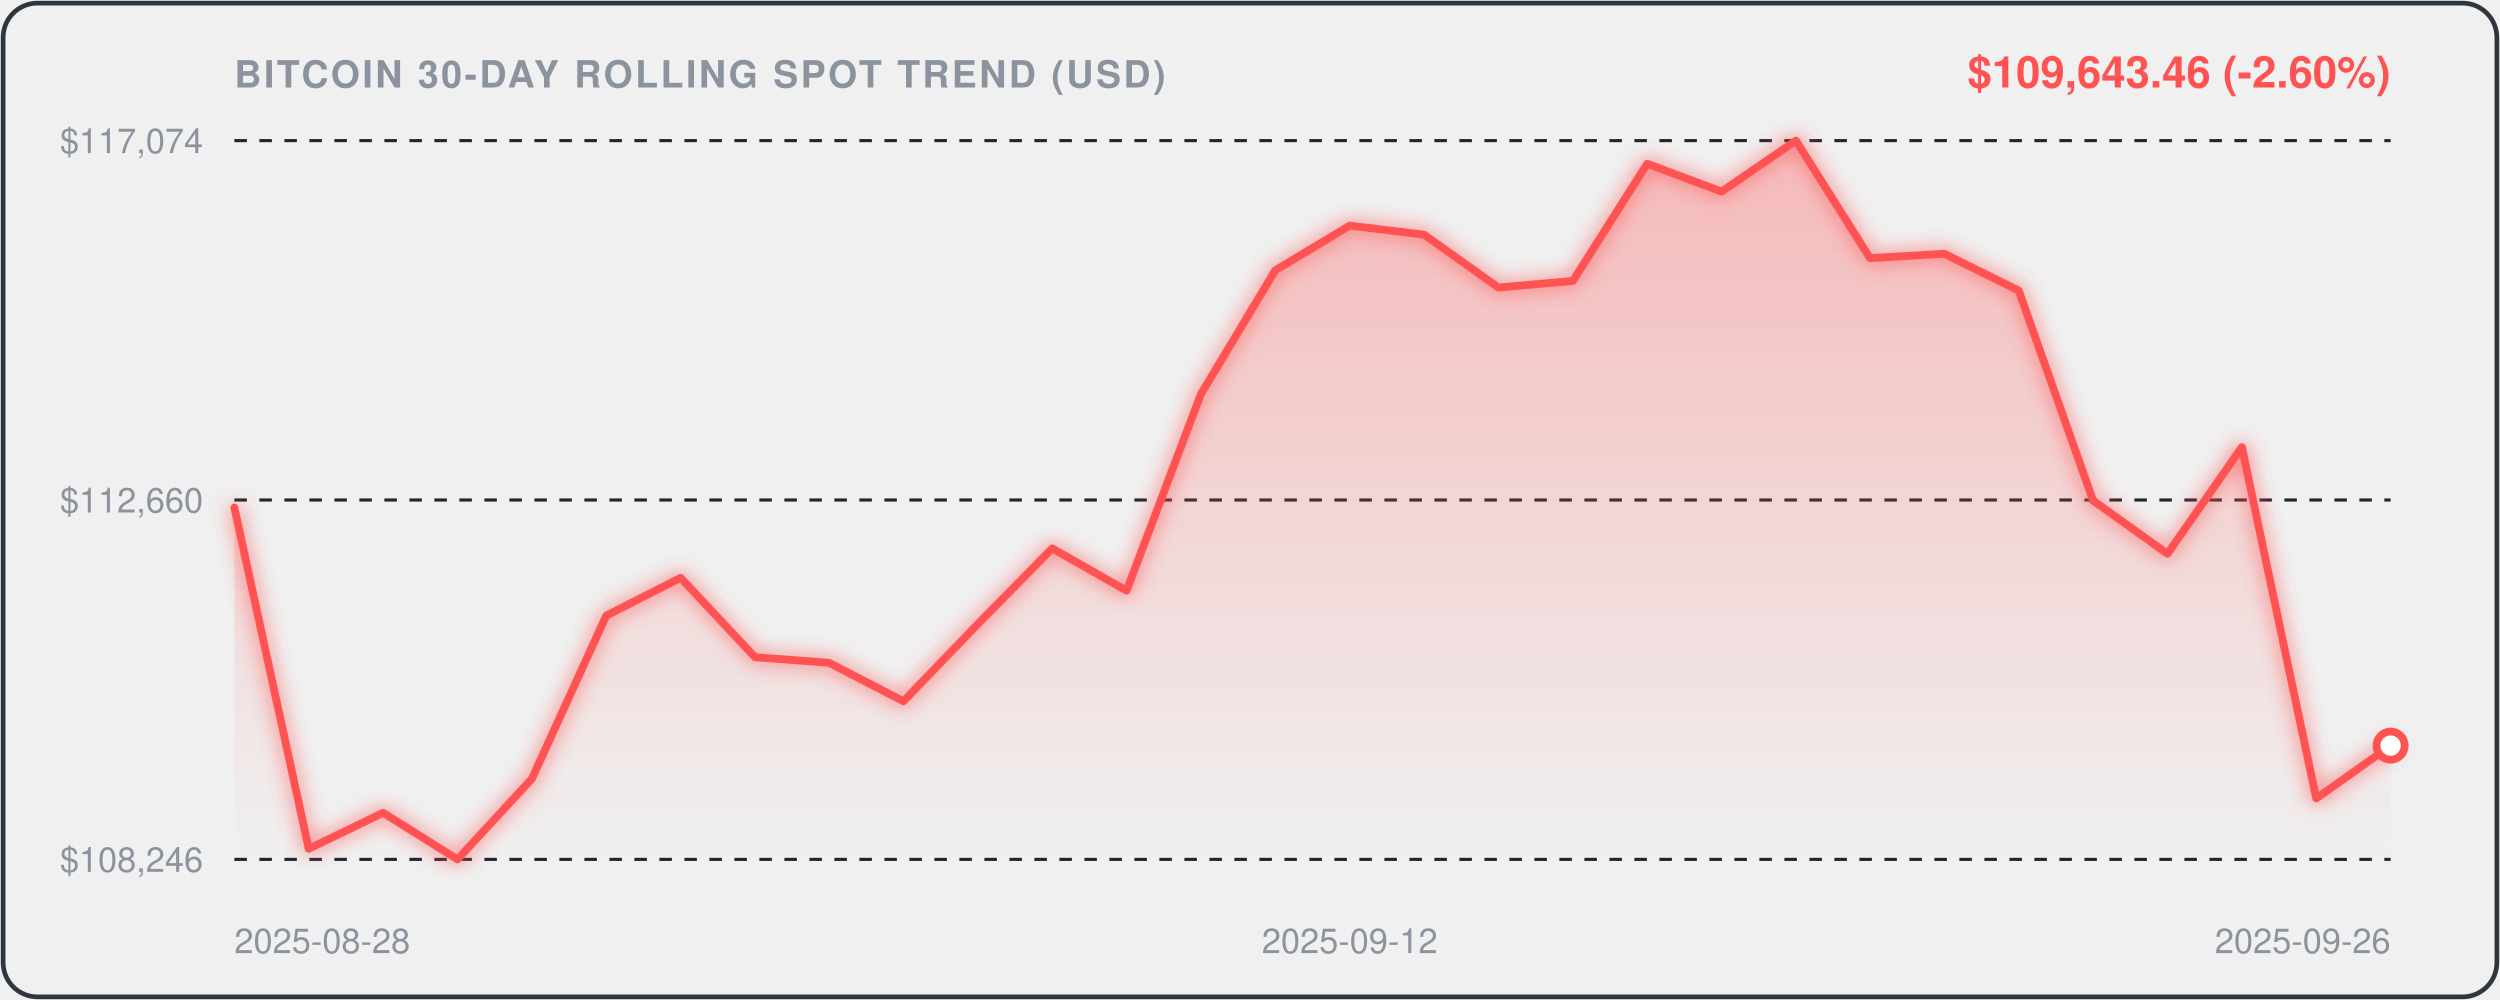
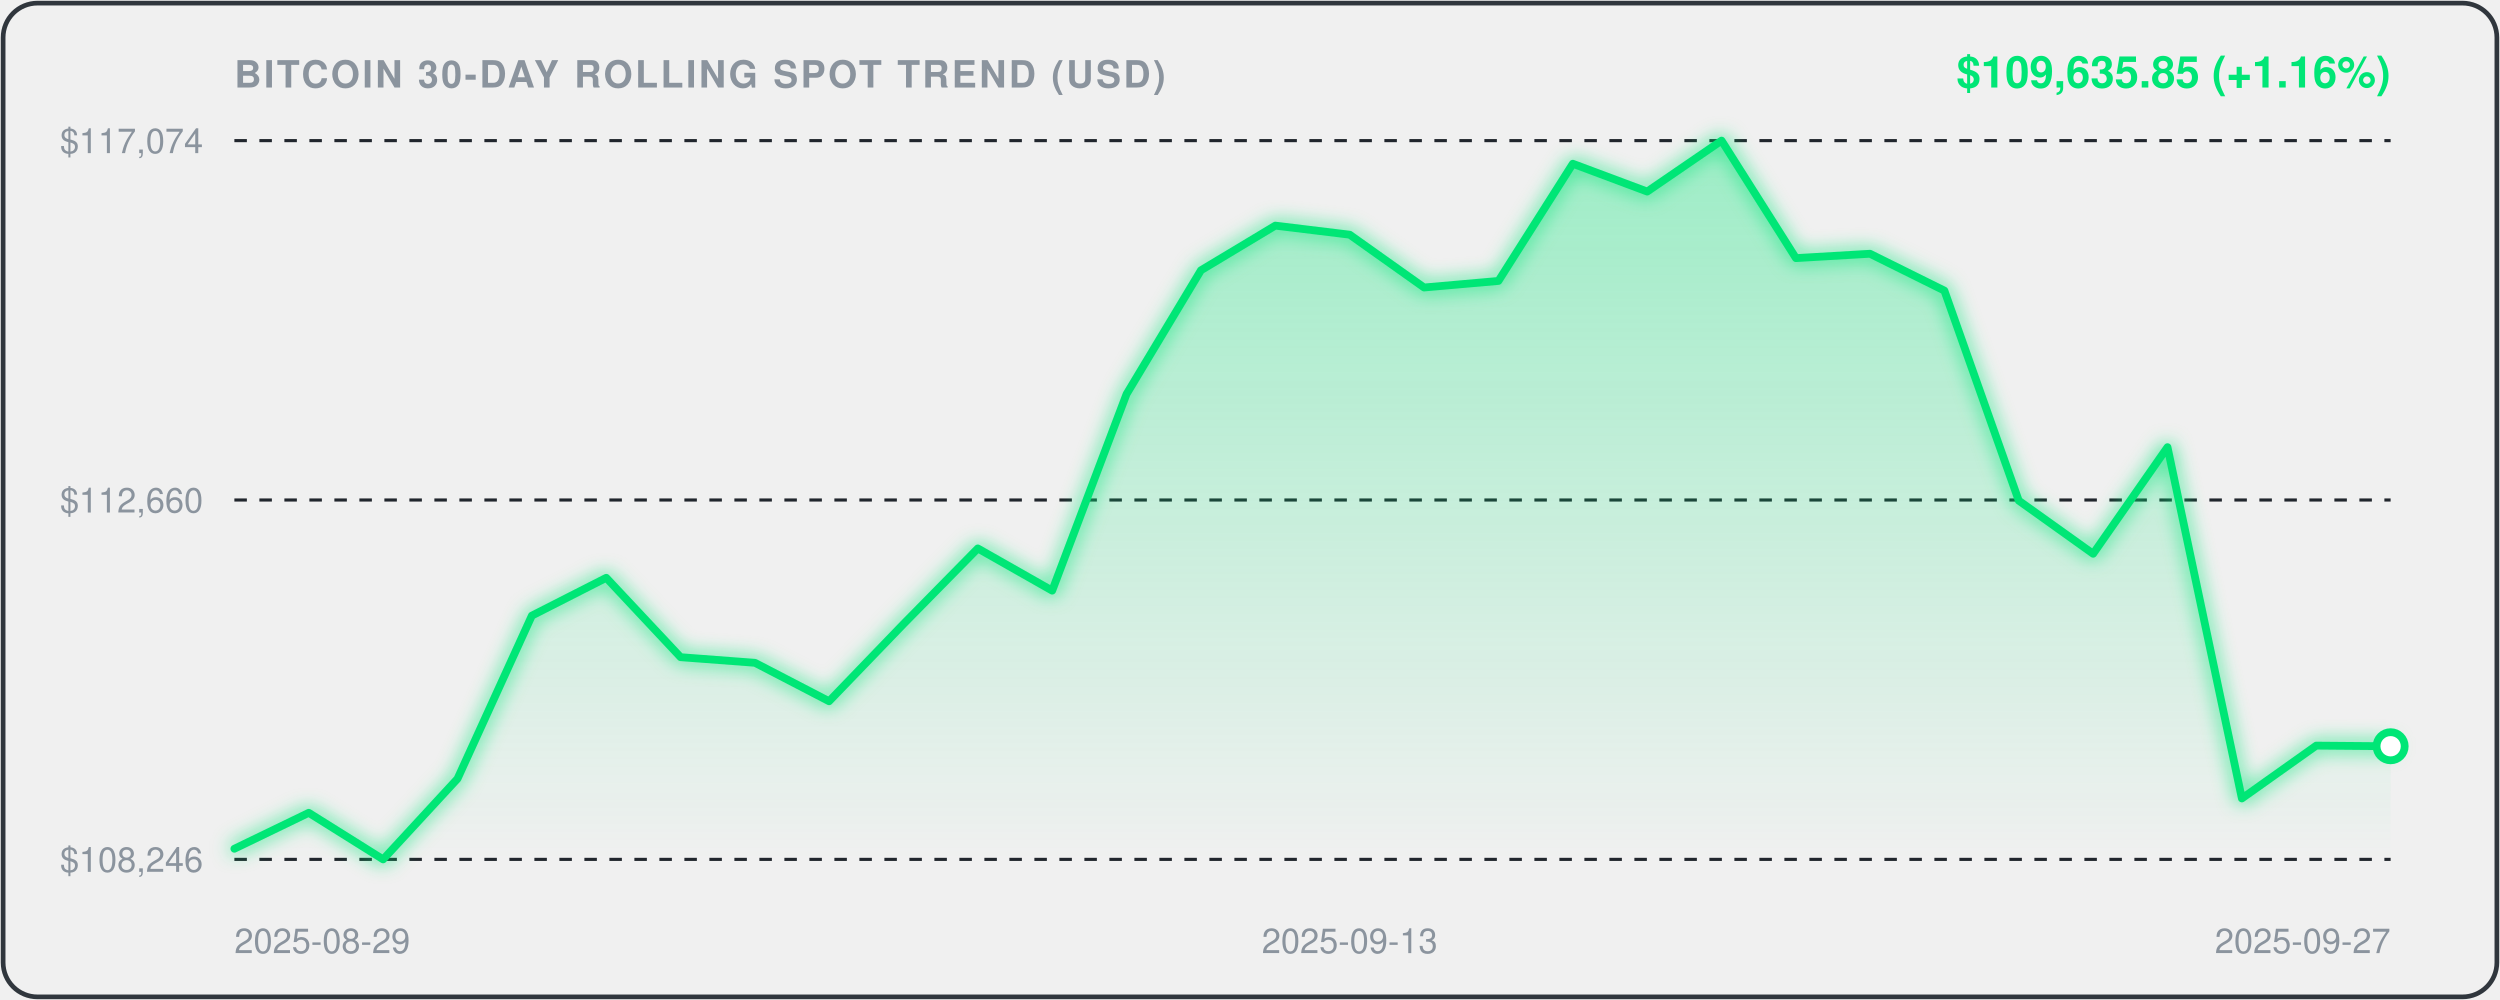
<svg xmlns="http://www.w3.org/2000/svg" viewBox="0 0 800 320" width="100%" height="100%" style="background:#0d1117;border-radius:12px;font-family:-apple-system,BlinkMacSystemFont,'Segoe UI',Helvetica,Arial,sans-serif;">
  <defs>
    <linearGradient id="areaGrad" x1="0" y1="0" x2="0" y2="1">
-       <stop offset="0%" stop-color="rgba(255, 82, 82, 0.35)" />
-       <stop offset="100%" stop-color="rgba(255, 82, 82, 0.0)" />
+       <stop offset="0%" stop-color="rgba(0, 230, 118, 0.35)" />
+       <stop offset="100%" stop-color="rgba(0, 230, 118, 0.0)" />
    </linearGradient>
    <filter id="glow" x="-20%" y="-20%" width="140%" height="140%">
      <feGaussianBlur stdDeviation="3" result="blur" />
      <feComposite in="SourceGraphic" in2="blur" operator="over" />
    </filter>
  </defs>
  <rect x="1" y="1" width="798" height="318" rx="11" fill="none" stroke="#30363d" stroke-width="1.5" />
  <text x="75" y="28" fill="#8b949e" font-size="12" font-weight="600" letter-spacing="0.8">BITCOIN 30-DAY ROLLING SPOT TREND (USD)</text>
-   <text x="765" y="28" text-anchor="end" fill="#FF5252" font-size="14" font-weight="700">$109,643.46 (-2.60%)</text>
+   <text x="765" y="28" text-anchor="end" fill="#00E676" font-size="14" font-weight="700">$109,635.85 (+1.16%)</text>
  <line x1="75" y1="45" x2="765" y2="45" stroke="#21262d" stroke-width="1" stroke-dasharray="4,4" />
  <text x="65" y="49" text-anchor="end" fill="#8b949e" font-size="11">$117,074</text>
  <line x1="75" y1="160.0" x2="765" y2="160.0" stroke="#21262d" stroke-width="1" stroke-dasharray="4,4" />
  <text x="65" y="164.0" text-anchor="end" fill="#8b949e" font-size="11">$112,660</text>
  <line x1="75" y1="275" x2="765" y2="275" stroke="#21262d" stroke-width="1" stroke-dasharray="4,4" />
  <text x="65" y="279" text-anchor="end" fill="#8b949e" font-size="11">$108,246</text>
-   <path d="M 75.0,162.4 L 98.8,271.6 L 122.6,260.1 L 146.4,275.0 L 170.2,249.2 L 194.0,197.0 L 217.8,184.9 L 241.6,210.3 L 265.3,212.1 L 289.1,224.4 L 312.9,199.7 L 336.7,175.5 L 360.5,189.0 L 384.3,126.1 L 408.1,86.5 L 431.9,72.2 L 455.7,75.1 L 479.5,92.0 L 503.3,89.9 L 527.1,52.4 L 550.9,61.3 L 574.7,45.0 L 598.4,82.6 L 622.2,81.2 L 646.0,93.0 L 669.8,160.2 L 693.6,177.2 L 717.4,143.1 L 741.2,255.5 L 765.0,238.6 L 765.0,275.0 L 75.0,275.0 Z" fill="url(#areaGrad)" />
-   <path d="M 75.0,162.4 L 98.8,271.6 L 122.6,260.1 L 146.4,275.0 L 170.2,249.2 L 194.0,197.0 L 217.8,184.9 L 241.6,210.3 L 265.3,212.1 L 289.1,224.4 L 312.9,199.7 L 336.7,175.5 L 360.5,189.0 L 384.3,126.1 L 408.1,86.5 L 431.9,72.2 L 455.7,75.1 L 479.5,92.0 L 503.3,89.9 L 527.1,52.4 L 550.9,61.3 L 574.7,45.0 L 598.4,82.6 L 622.2,81.2 L 646.0,93.0 L 669.8,160.2 L 693.6,177.2 L 717.4,143.1 L 741.2,255.5 L 765.0,238.6" fill="none" stroke="#FF5252" stroke-width="2.5" stroke-linecap="round" stroke-linejoin="round" filter="url(#glow)" />
-   <circle cx="765.0" cy="238.6" r="4.5" fill="#ffffff" stroke="#FF5252" stroke-width="2.5" />
-   <text x="75.0" y="305" fill="#8b949e" font-size="11" text-anchor="start">2025-08-28</text>
-   <text x="431.9" y="305" fill="#8b949e" font-size="11" text-anchor="middle">2025-09-12</text>
-   <text x="765.0" y="305" fill="#8b949e" font-size="11" text-anchor="end">2025-09-26</text>
+   <path d="M 75.0,271.6 L 98.8,260.1 L 122.6,275.0 L 146.4,249.2 L 170.2,197.0 L 194.0,184.9 L 217.8,210.3 L 241.6,212.1 L 265.3,224.4 L 289.1,199.7 L 312.9,175.5 L 336.7,189.0 L 360.5,126.1 L 384.3,86.5 L 408.1,72.2 L 431.9,75.1 L 455.7,92.0 L 479.5,89.9 L 503.3,52.4 L 527.1,61.3 L 550.9,45.0 L 574.7,82.6 L 598.4,81.2 L 622.2,93.0 L 646.0,160.2 L 669.8,177.2 L 693.6,143.1 L 717.4,255.5 L 741.2,238.6 L 765.0,238.8 L 765.0,275.0 L 75.0,275.0 Z" fill="url(#areaGrad)" />
+   <path d="M 75.0,271.6 L 98.8,260.1 L 122.6,275.0 L 146.4,249.2 L 170.2,197.0 L 194.0,184.9 L 217.8,210.3 L 241.6,212.1 L 265.3,224.4 L 289.1,199.7 L 312.9,175.5 L 336.7,189.0 L 360.5,126.1 L 384.3,86.5 L 408.1,72.2 L 431.9,75.1 L 455.7,92.0 L 479.5,89.9 L 503.3,52.4 L 527.1,61.3 L 550.9,45.0 L 574.7,82.6 L 598.4,81.2 L 622.2,93.0 L 646.0,160.2 L 669.8,177.2 L 693.6,143.1 L 717.4,255.5 L 741.2,238.6 L 765.0,238.8" fill="none" stroke="#00E676" stroke-width="2.5" stroke-linecap="round" stroke-linejoin="round" filter="url(#glow)" />
+   <circle cx="765.0" cy="238.8" r="4.5" fill="#ffffff" stroke="#00E676" stroke-width="2.5" />
+   <text x="75.0" y="305" fill="#8b949e" font-size="11" text-anchor="start">2025-08-29</text>
+   <text x="431.9" y="305" fill="#8b949e" font-size="11" text-anchor="middle">2025-09-13</text>
+   <text x="765.0" y="305" fill="#8b949e" font-size="11" text-anchor="end">2025-09-27</text>
</svg>
